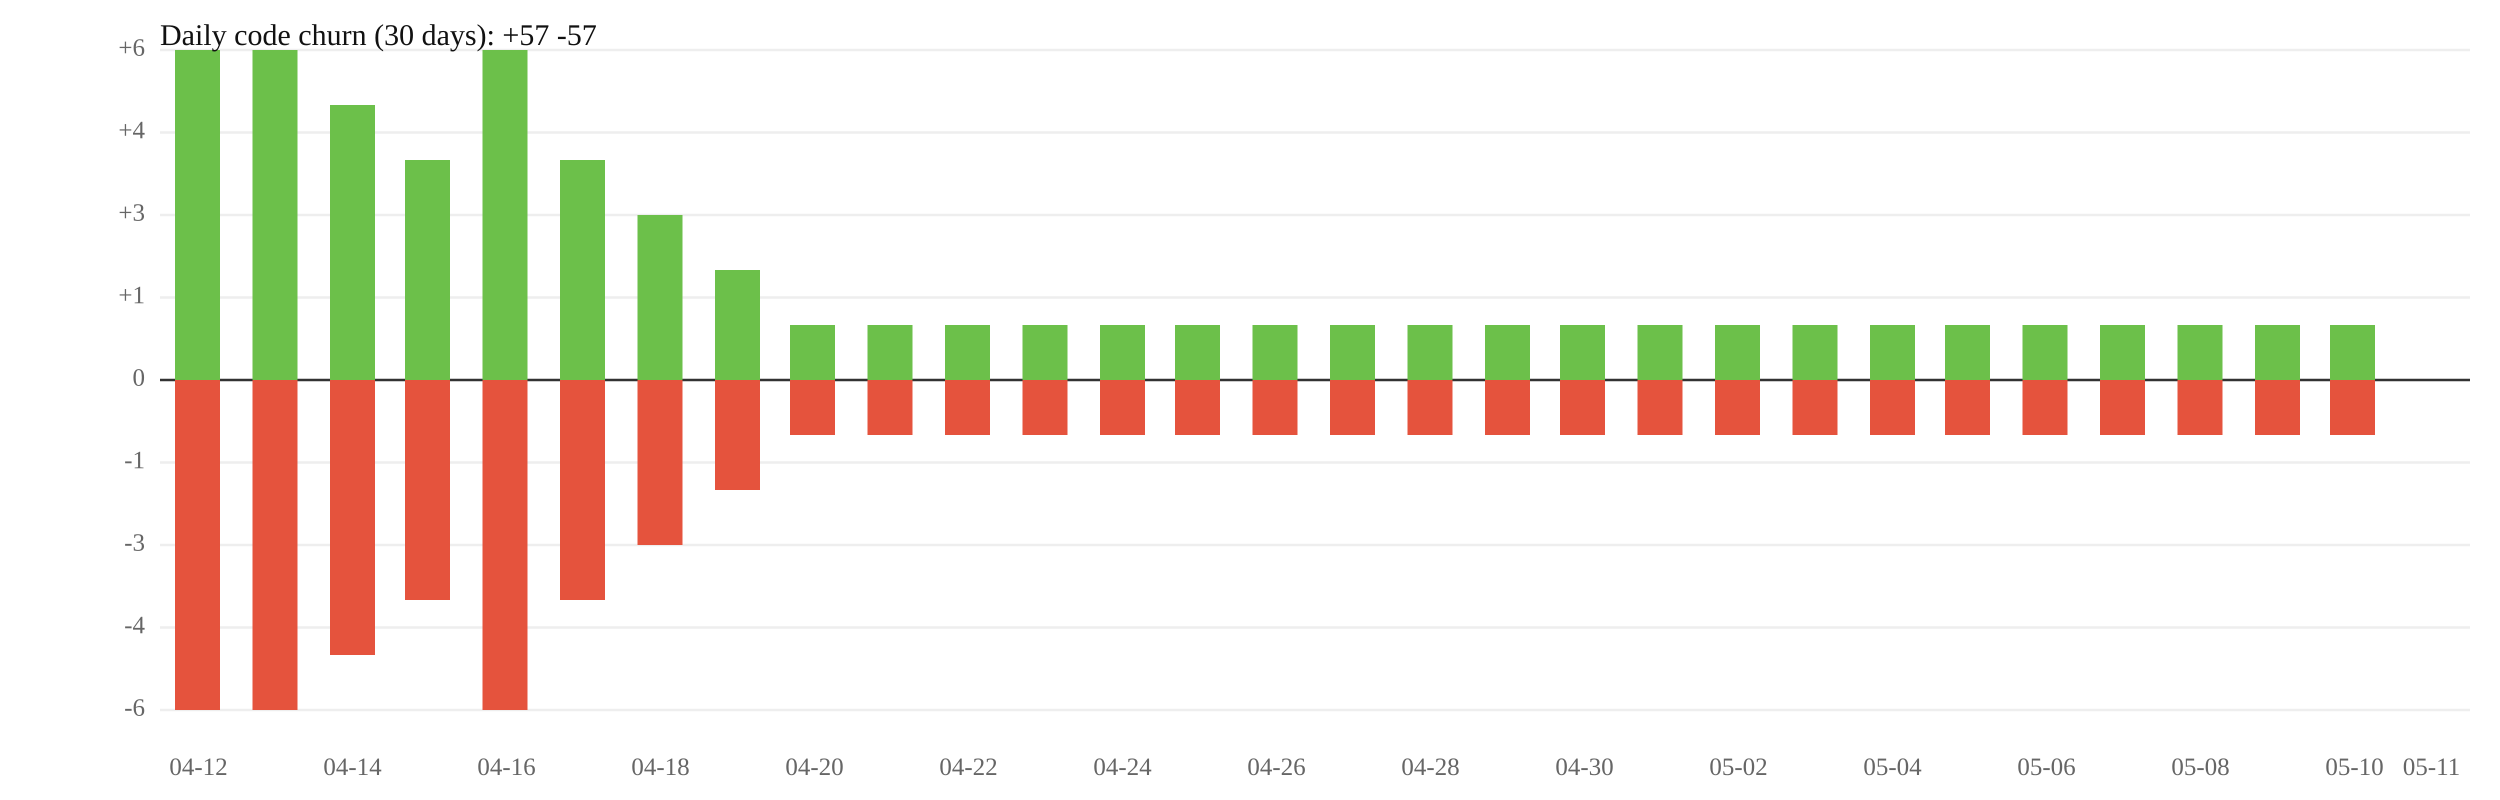
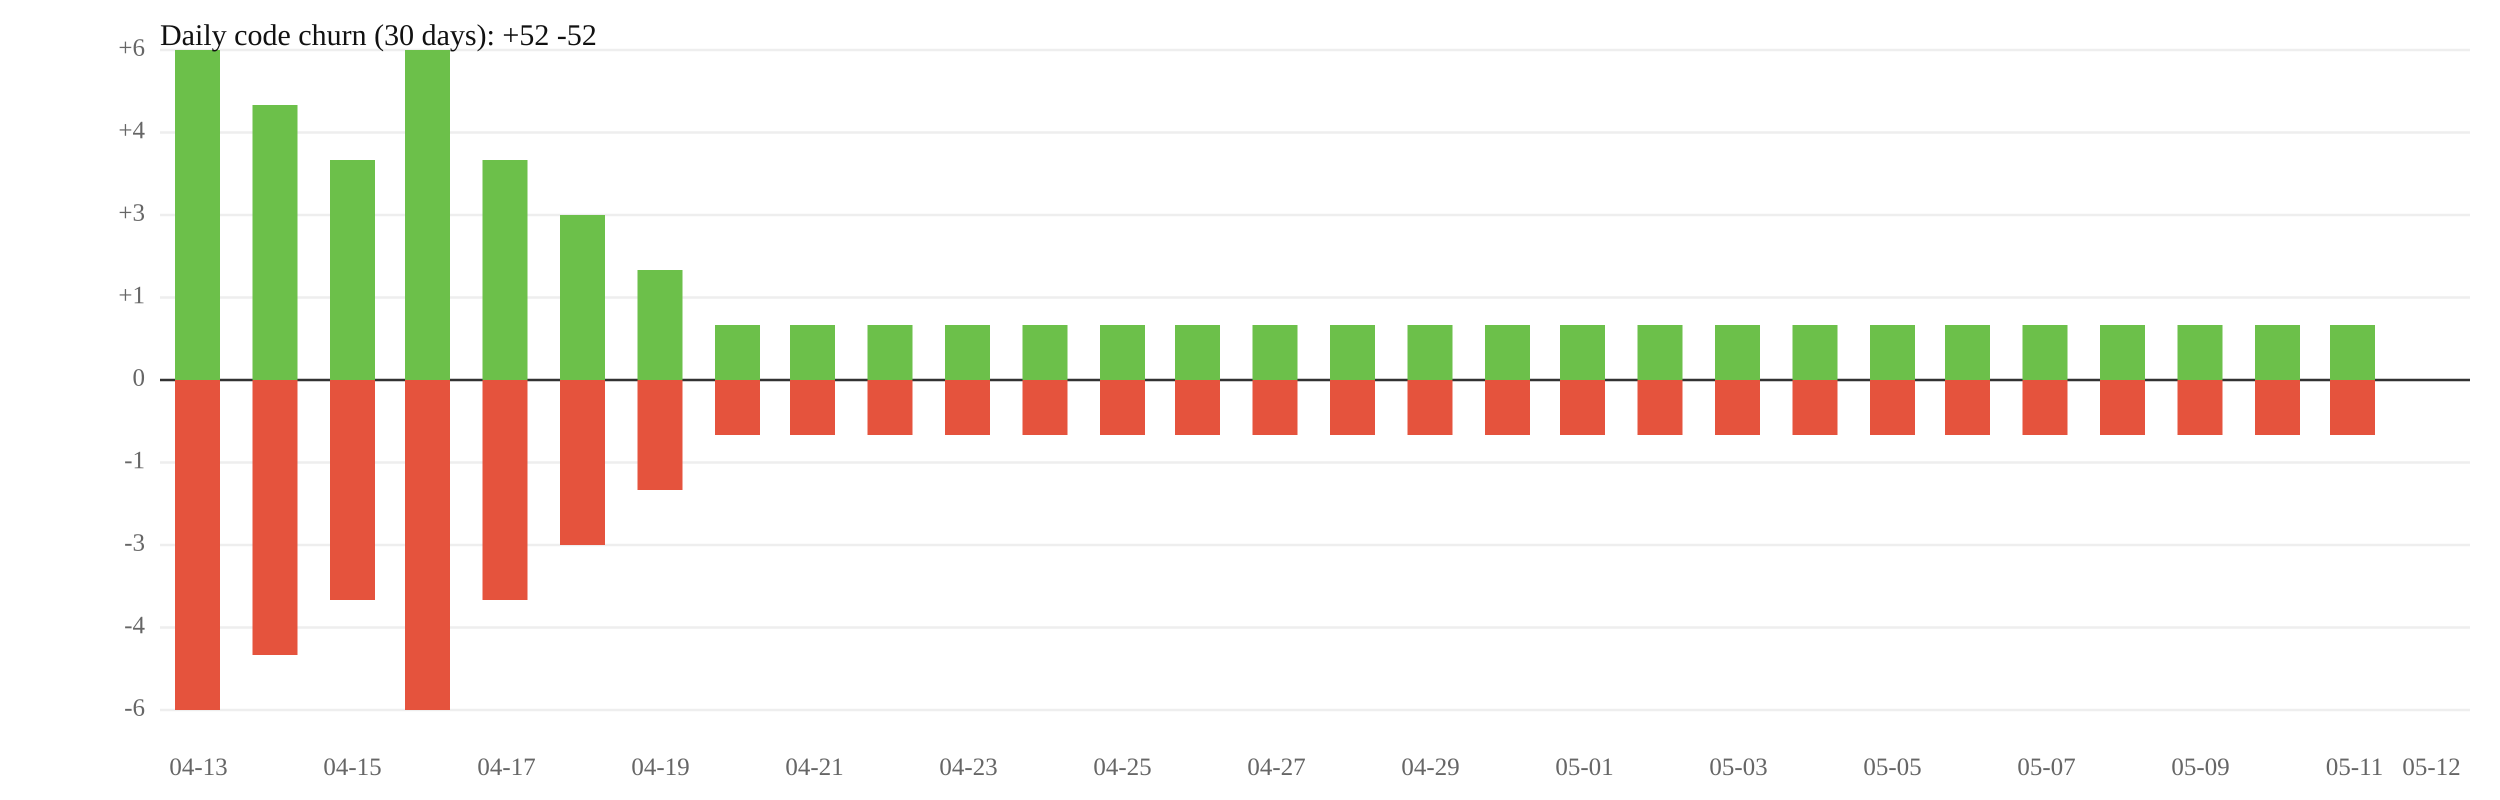
<svg xmlns="http://www.w3.org/2000/svg" width="1000" height="320" viewBox="0 0 1000 320">
  <rect width="100%" height="100%" fill="white" />
  <line x1="64" y1="119" x2="988" y2="119" stroke="#eee" />
  <line x1="64" y1="185" x2="988" y2="185" stroke="#eee" />
  <text x="58" y="119" font-size="10" text-anchor="end" dominant-baseline="middle" fill="#666">+1</text>
  <text x="58" y="185" font-size="10" text-anchor="end" dominant-baseline="middle" fill="#666">-1</text>
  <line x1="64" y1="86" x2="988" y2="86" stroke="#eee" />
  <line x1="64" y1="218" x2="988" y2="218" stroke="#eee" />
  <text x="58" y="86" font-size="10" text-anchor="end" dominant-baseline="middle" fill="#666">+3</text>
  <text x="58" y="218" font-size="10" text-anchor="end" dominant-baseline="middle" fill="#666">-3</text>
  <line x1="64" y1="53" x2="988" y2="53" stroke="#eee" />
  <line x1="64" y1="251" x2="988" y2="251" stroke="#eee" />
  <text x="58" y="53" font-size="10" text-anchor="end" dominant-baseline="middle" fill="#666">+4</text>
  <text x="58" y="251" font-size="10" text-anchor="end" dominant-baseline="middle" fill="#666">-4</text>
  <line x1="64" y1="20" x2="988" y2="20" stroke="#eee" />
  <line x1="64" y1="284" x2="988" y2="284" stroke="#eee" />
  <text x="58" y="20" font-size="10" text-anchor="end" dominant-baseline="middle" fill="#666">+6</text>
  <text x="58" y="284" font-size="10" text-anchor="end" dominant-baseline="middle" fill="#666">-6</text>
  <line x1="64" y1="152" x2="988" y2="152" stroke="#333" />
  <text x="58" y="152" font-size="10" text-anchor="end" dominant-baseline="middle" fill="#666">0</text>
  <rect x="70" y="20" width="18" height="132" fill="#6cc04a" />
  <rect x="70" y="152" width="18" height="132" fill="#e5533d" />
-   <rect x="101" y="20" width="18" height="132" fill="#6cc04a" />
-   <rect x="101" y="152" width="18" height="132" fill="#e5533d" />
-   <rect x="132" y="42" width="18" height="110" fill="#6cc04a" />
-   <rect x="132" y="152" width="18" height="110" fill="#e5533d" />
-   <rect x="162" y="64" width="18" height="88" fill="#6cc04a" />
-   <rect x="162" y="152" width="18" height="88" fill="#e5533d" />
-   <rect x="193" y="20" width="18" height="132" fill="#6cc04a" />
-   <rect x="193" y="152" width="18" height="132" fill="#e5533d" />
-   <rect x="224" y="64" width="18" height="88" fill="#6cc04a" />
-   <rect x="224" y="152" width="18" height="88" fill="#e5533d" />
-   <rect x="255" y="86" width="18" height="66" fill="#6cc04a" />
-   <rect x="255" y="152" width="18" height="66" fill="#e5533d" />
-   <rect x="286" y="108" width="18" height="44" fill="#6cc04a" />
-   <rect x="286" y="152" width="18" height="44" fill="#e5533d" />
+   <rect x="101" y="42" width="18" height="110" fill="#6cc04a" />
+   <rect x="101" y="152" width="18" height="110" fill="#e5533d" />
+   <rect x="132" y="64" width="18" height="88" fill="#6cc04a" />
+   <rect x="132" y="152" width="18" height="88" fill="#e5533d" />
+   <rect x="162" y="20" width="18" height="132" fill="#6cc04a" />
+   <rect x="162" y="152" width="18" height="132" fill="#e5533d" />
+   <rect x="193" y="64" width="18" height="88" fill="#6cc04a" />
+   <rect x="193" y="152" width="18" height="88" fill="#e5533d" />
+   <rect x="224" y="86" width="18" height="66" fill="#6cc04a" />
+   <rect x="224" y="152" width="18" height="66" fill="#e5533d" />
+   <rect x="255" y="108" width="18" height="44" fill="#6cc04a" />
+   <rect x="255" y="152" width="18" height="44" fill="#e5533d" />
+   <rect x="286" y="130" width="18" height="22" fill="#6cc04a" />
+   <rect x="286" y="152" width="18" height="22" fill="#e5533d" />
  <rect x="316" y="130" width="18" height="22" fill="#6cc04a" />
  <rect x="316" y="152" width="18" height="22" fill="#e5533d" />
  <rect x="347" y="130" width="18" height="22" fill="#6cc04a" />
  <rect x="347" y="152" width="18" height="22" fill="#e5533d" />
  <rect x="378" y="130" width="18" height="22" fill="#6cc04a" />
  <rect x="378" y="152" width="18" height="22" fill="#e5533d" />
  <rect x="409" y="130" width="18" height="22" fill="#6cc04a" />
  <rect x="409" y="152" width="18" height="22" fill="#e5533d" />
  <rect x="440" y="130" width="18" height="22" fill="#6cc04a" />
  <rect x="440" y="152" width="18" height="22" fill="#e5533d" />
  <rect x="470" y="130" width="18" height="22" fill="#6cc04a" />
  <rect x="470" y="152" width="18" height="22" fill="#e5533d" />
  <rect x="501" y="130" width="18" height="22" fill="#6cc04a" />
  <rect x="501" y="152" width="18" height="22" fill="#e5533d" />
  <rect x="532" y="130" width="18" height="22" fill="#6cc04a" />
  <rect x="532" y="152" width="18" height="22" fill="#e5533d" />
  <rect x="563" y="130" width="18" height="22" fill="#6cc04a" />
  <rect x="563" y="152" width="18" height="22" fill="#e5533d" />
  <rect x="594" y="130" width="18" height="22" fill="#6cc04a" />
  <rect x="594" y="152" width="18" height="22" fill="#e5533d" />
  <rect x="624" y="130" width="18" height="22" fill="#6cc04a" />
  <rect x="624" y="152" width="18" height="22" fill="#e5533d" />
  <rect x="655" y="130" width="18" height="22" fill="#6cc04a" />
  <rect x="655" y="152" width="18" height="22" fill="#e5533d" />
  <rect x="686" y="130" width="18" height="22" fill="#6cc04a" />
  <rect x="686" y="152" width="18" height="22" fill="#e5533d" />
  <rect x="717" y="130" width="18" height="22" fill="#6cc04a" />
  <rect x="717" y="152" width="18" height="22" fill="#e5533d" />
  <rect x="748" y="130" width="18" height="22" fill="#6cc04a" />
  <rect x="748" y="152" width="18" height="22" fill="#e5533d" />
  <rect x="778" y="130" width="18" height="22" fill="#6cc04a" />
  <rect x="778" y="152" width="18" height="22" fill="#e5533d" />
  <rect x="809" y="130" width="18" height="22" fill="#6cc04a" />
  <rect x="809" y="152" width="18" height="22" fill="#e5533d" />
  <rect x="840" y="130" width="18" height="22" fill="#6cc04a" />
  <rect x="840" y="152" width="18" height="22" fill="#e5533d" />
  <rect x="871" y="130" width="18" height="22" fill="#6cc04a" />
  <rect x="871" y="152" width="18" height="22" fill="#e5533d" />
  <rect x="902" y="130" width="18" height="22" fill="#6cc04a" />
  <rect x="902" y="152" width="18" height="22" fill="#e5533d" />
  <rect x="932" y="130" width="18" height="22" fill="#6cc04a" />
  <rect x="932" y="152" width="18" height="22" fill="#e5533d" />
-   <text x="79.4" y="310" font-size="10" text-anchor="middle" fill="#666">04-12</text>
-   <text x="141.0" y="310" font-size="10" text-anchor="middle" fill="#666">04-14</text>
-   <text x="202.6" y="310" font-size="10" text-anchor="middle" fill="#666">04-16</text>
-   <text x="264.2" y="310" font-size="10" text-anchor="middle" fill="#666">04-18</text>
-   <text x="325.8" y="310" font-size="10" text-anchor="middle" fill="#666">04-20</text>
-   <text x="387.4" y="310" font-size="10" text-anchor="middle" fill="#666">04-22</text>
-   <text x="449.0" y="310" font-size="10" text-anchor="middle" fill="#666">04-24</text>
-   <text x="510.6" y="310" font-size="10" text-anchor="middle" fill="#666">04-26</text>
-   <text x="572.2" y="310" font-size="10" text-anchor="middle" fill="#666">04-28</text>
-   <text x="633.8" y="310" font-size="10" text-anchor="middle" fill="#666">04-30</text>
-   <text x="695.4" y="310" font-size="10" text-anchor="middle" fill="#666">05-02</text>
-   <text x="757.0" y="310" font-size="10" text-anchor="middle" fill="#666">05-04</text>
-   <text x="818.6" y="310" font-size="10" text-anchor="middle" fill="#666">05-06</text>
-   <text x="880.2" y="310" font-size="10" text-anchor="middle" fill="#666">05-08</text>
-   <text x="941.8" y="310" font-size="10" text-anchor="middle" fill="#666">05-10</text>
-   <text x="972.6" y="310" font-size="10" text-anchor="middle" fill="#666">05-11</text>
-   <text x="64" y="18" font-size="12" fill="#111">Daily code churn (30 days): +57  -57</text>
+   <text x="79.4" y="310" font-size="10" text-anchor="middle" fill="#666">04-13</text>
+   <text x="141.0" y="310" font-size="10" text-anchor="middle" fill="#666">04-15</text>
+   <text x="202.6" y="310" font-size="10" text-anchor="middle" fill="#666">04-17</text>
+   <text x="264.2" y="310" font-size="10" text-anchor="middle" fill="#666">04-19</text>
+   <text x="325.8" y="310" font-size="10" text-anchor="middle" fill="#666">04-21</text>
+   <text x="387.4" y="310" font-size="10" text-anchor="middle" fill="#666">04-23</text>
+   <text x="449.0" y="310" font-size="10" text-anchor="middle" fill="#666">04-25</text>
+   <text x="510.6" y="310" font-size="10" text-anchor="middle" fill="#666">04-27</text>
+   <text x="572.2" y="310" font-size="10" text-anchor="middle" fill="#666">04-29</text>
+   <text x="633.8" y="310" font-size="10" text-anchor="middle" fill="#666">05-01</text>
+   <text x="695.4" y="310" font-size="10" text-anchor="middle" fill="#666">05-03</text>
+   <text x="757.0" y="310" font-size="10" text-anchor="middle" fill="#666">05-05</text>
+   <text x="818.6" y="310" font-size="10" text-anchor="middle" fill="#666">05-07</text>
+   <text x="880.2" y="310" font-size="10" text-anchor="middle" fill="#666">05-09</text>
+   <text x="941.8" y="310" font-size="10" text-anchor="middle" fill="#666">05-11</text>
+   <text x="972.6" y="310" font-size="10" text-anchor="middle" fill="#666">05-12</text>
+   <text x="64" y="18" font-size="12" fill="#111">Daily code churn (30 days): +52  -52</text>
</svg>
